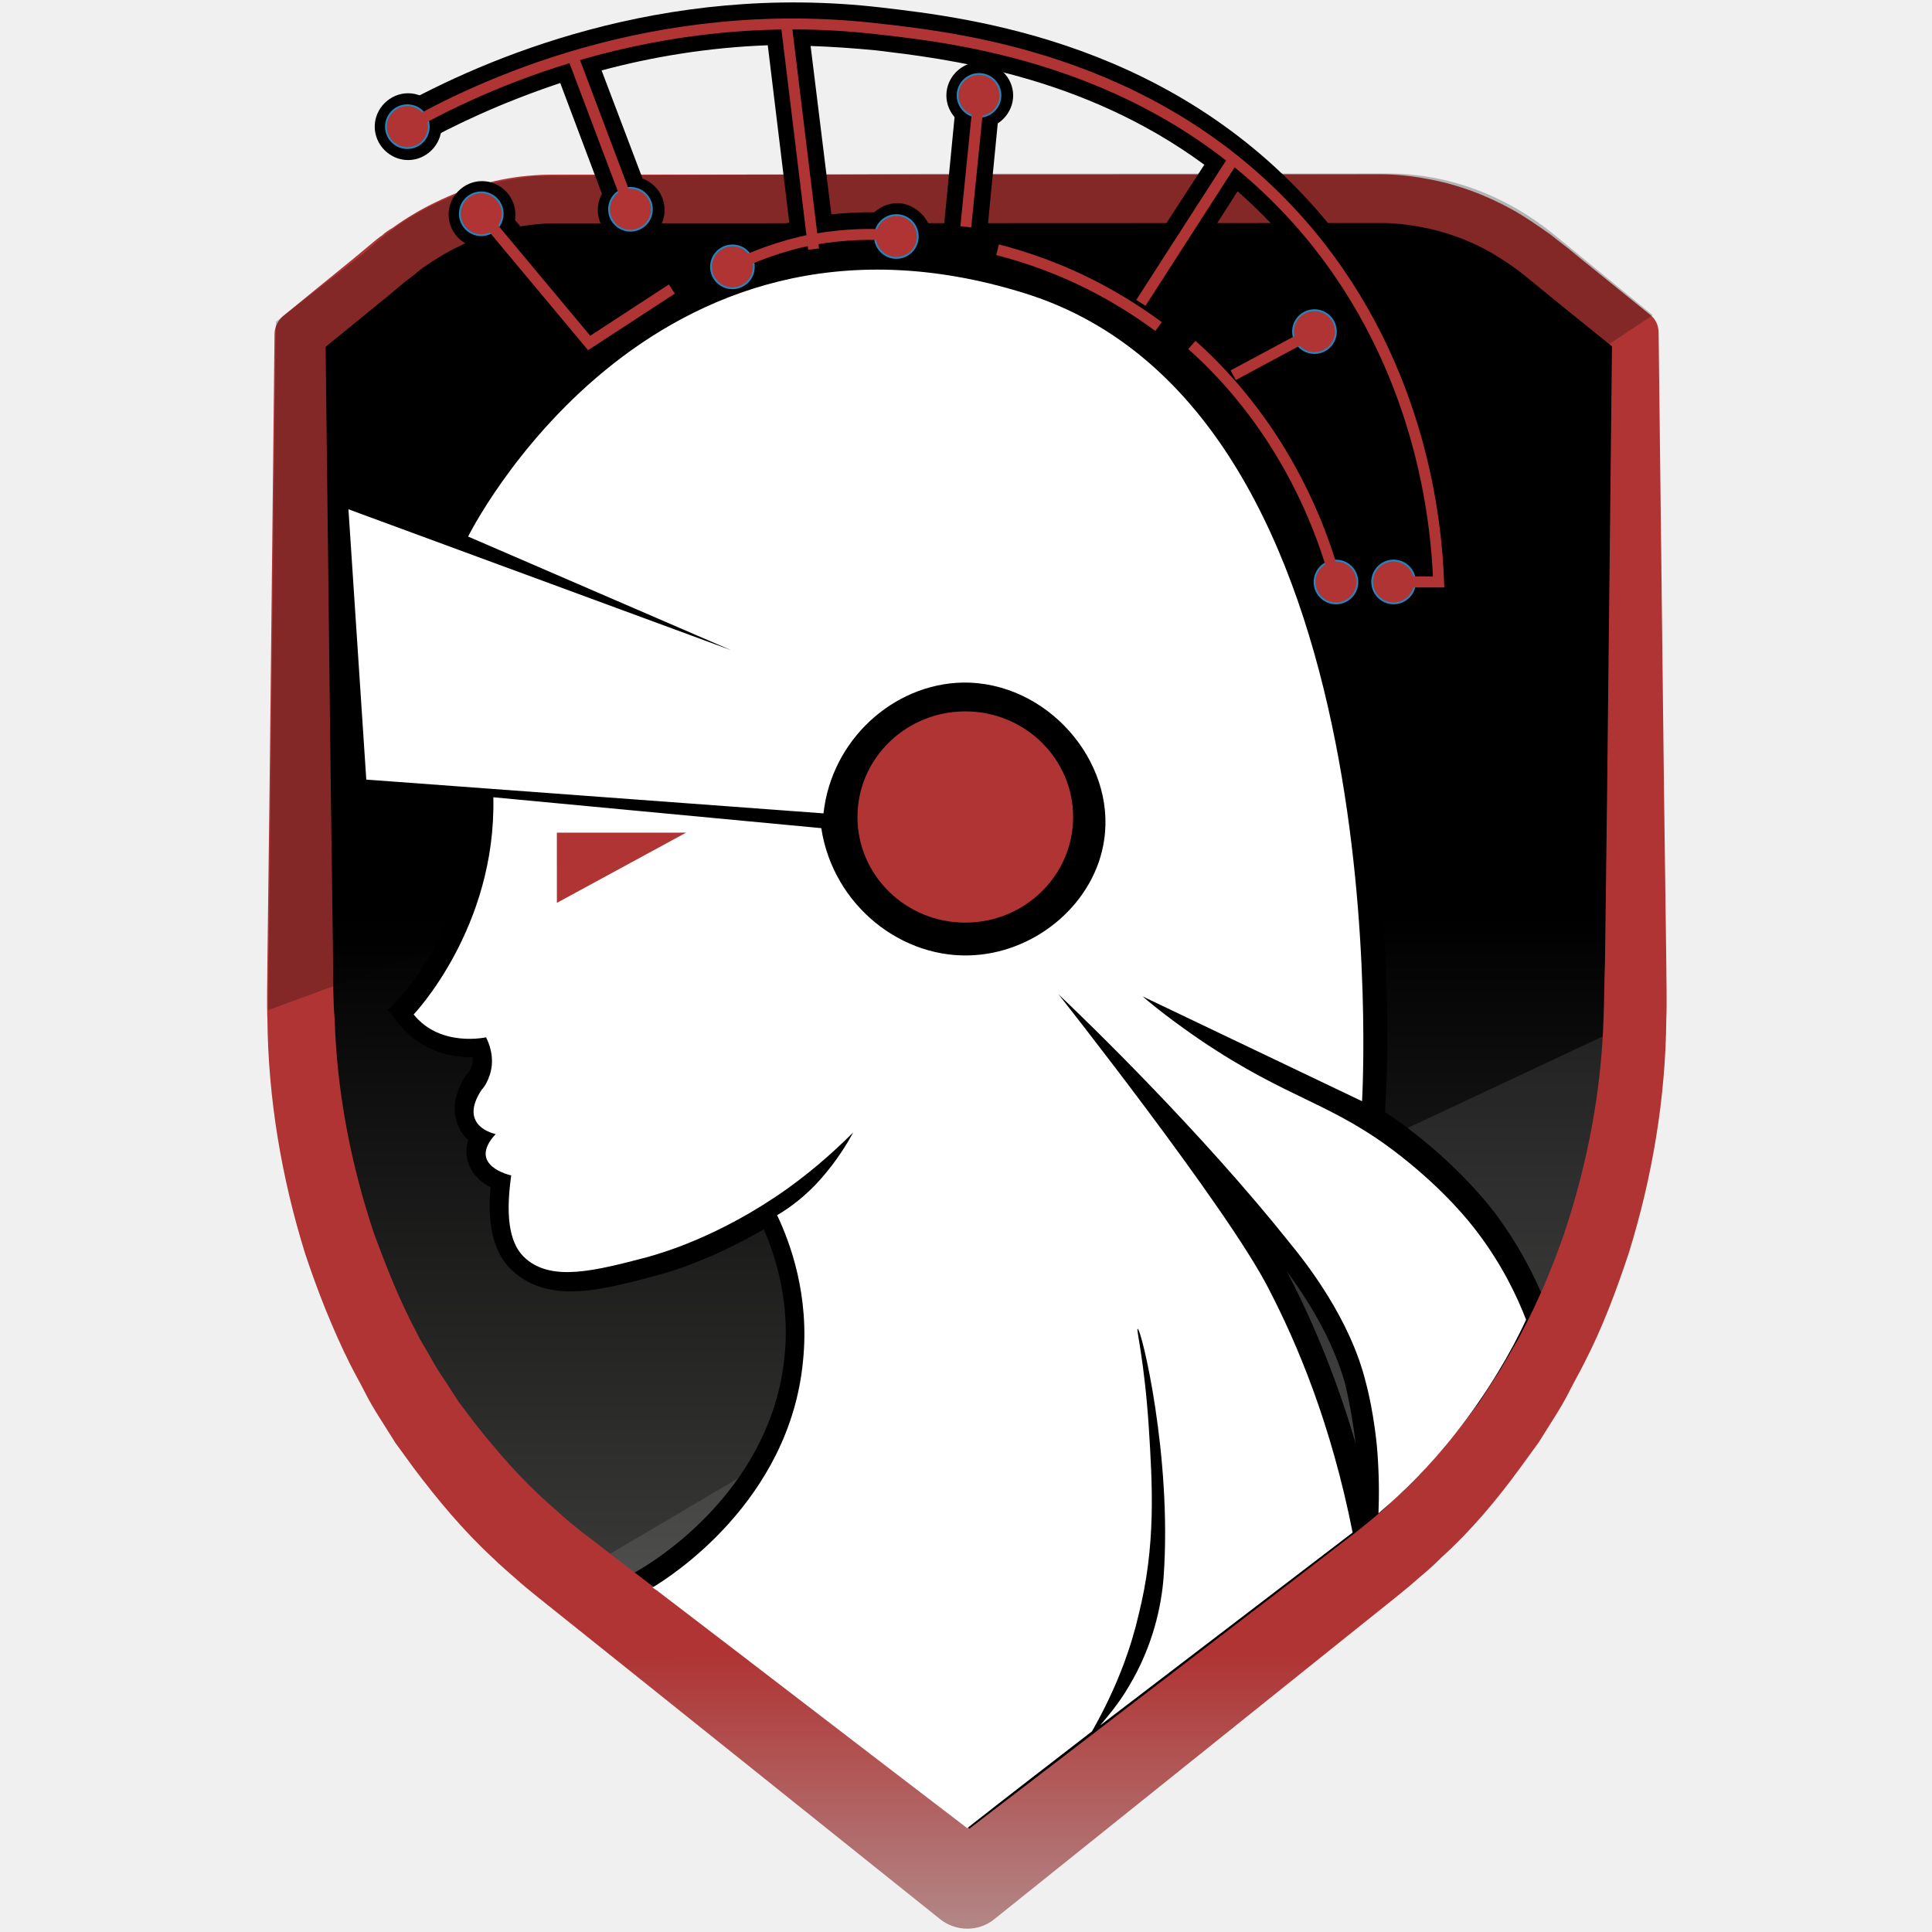
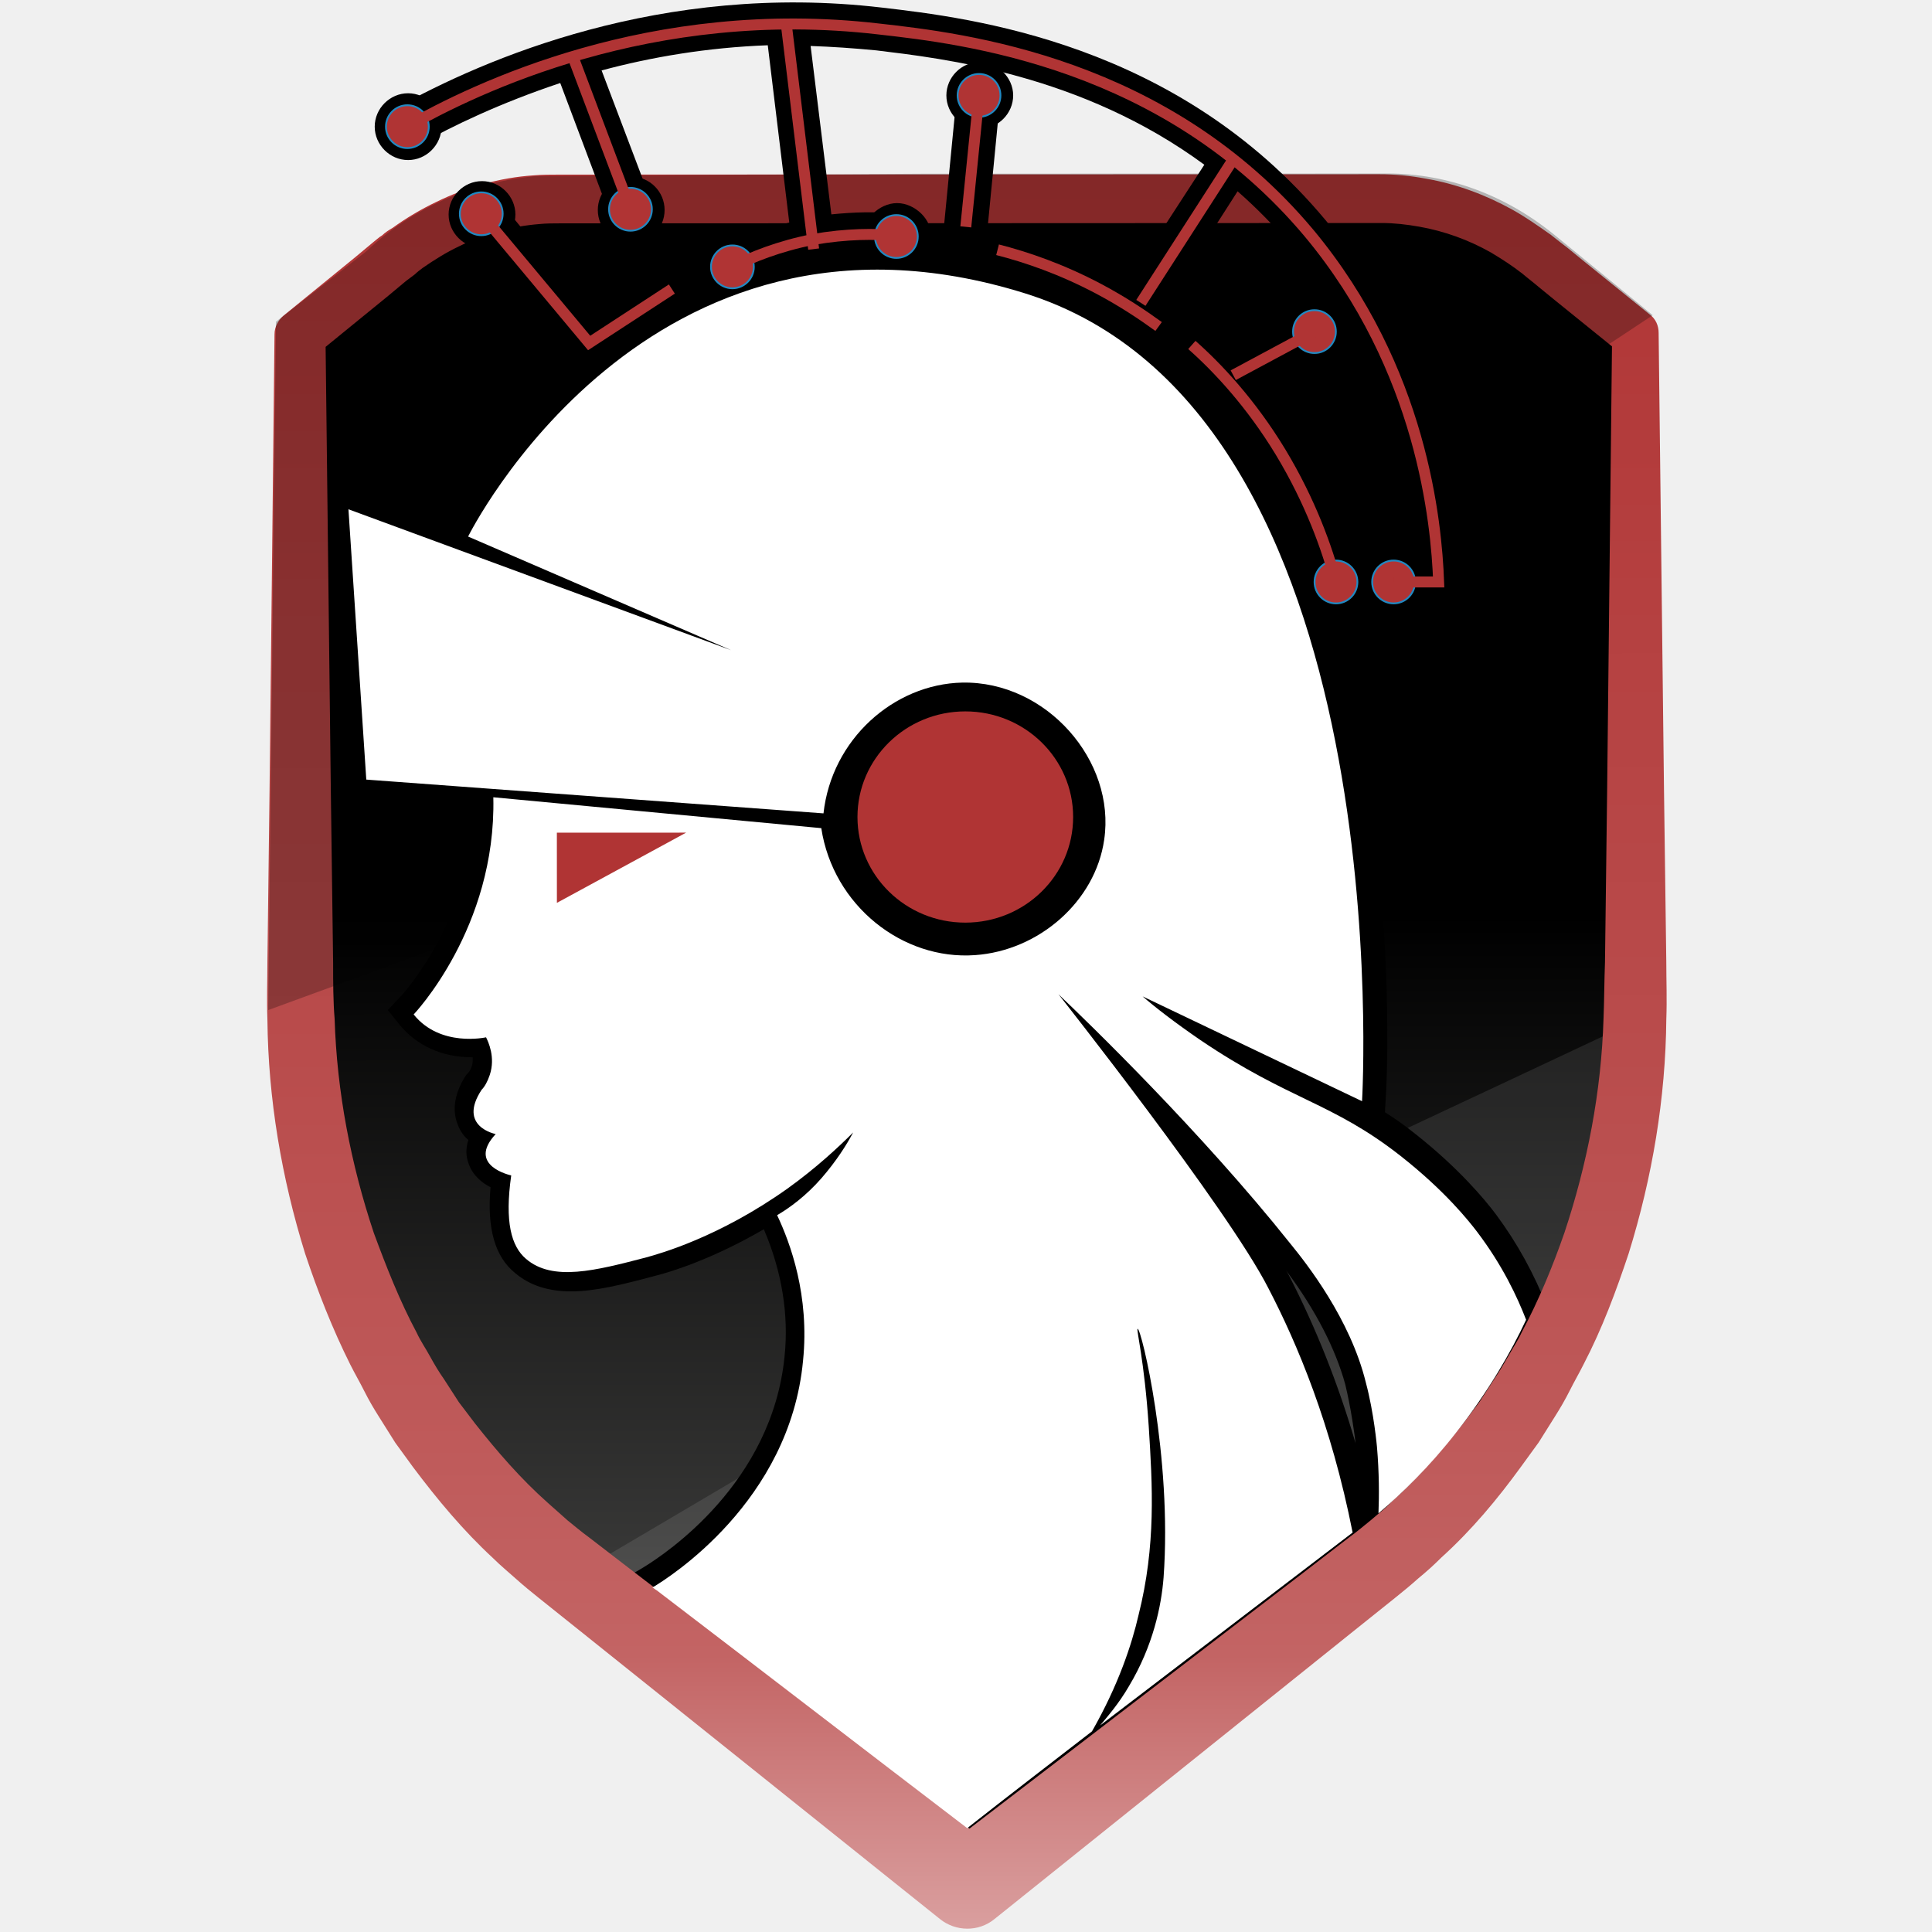
<svg xmlns="http://www.w3.org/2000/svg" width="512" height="512" viewBox="0 0 512 512" fill="none">
  <g clip-path="url(#clip0_5_84)">
    <path d="M264.75 52.681L365.554 52.639C380.821 52.633 395.7 58.107 408.427 68.28L433.294 88.43L433.367 264.005C433.393 324.292 407.971 380.674 365.51 413.967L265.131 492.695C265.131 492.695 261.022 496.024 256.717 499.353C252.605 496.027 248.297 492.702 248.297 492.702L147.852 414.058C105.364 380.801 79.894 324.636 79.869 264.153L79.795 88.775L104.645 68.603C117.168 58.42 132.237 52.933 147.505 52.926L248.309 52.884L264.75 52.877L264.75 52.681Z" fill="url(#paint0_linear_5_84)" />
    <path opacity="0.1" d="M441.589 266.742C441.616 329.769 414.825 388.501 370.407 423.165L265.136 505.222C265.136 505.222 260.636 508.747 256.331 512.077C251.828 508.555 247.52 505.23 247.52 505.23L142.18 423.261C186.797 397.013 231.413 370.57 276.03 344.323C331.412 318.463 386.599 292.603 441.589 266.742Z" fill="white" />
    <path d="M410.11 346.615C406.582 337.613 402.077 329.394 396.398 321.762C393.46 317.849 386.606 309.631 375.249 300.632C372.312 298.284 369.571 296.328 367.026 294.763L367.22 291.24C367.415 289.282 369.941 244.262 360.133 194.55C354.249 164.996 345.234 140.141 333.482 120.573C318.204 95.525 298.232 78.896 273.958 71.468C260.059 67.168 246.161 64.825 233.046 64.83C201.533 64.844 171.786 77.579 147.33 101.86C130.895 118.113 122.093 134.167 119.942 137.887L86.662 125.57L92.374 210.908L125.846 213.438C125.271 243.386 106.489 263.751 106.293 263.946L102.772 267.667L105.905 271.58C110.409 277.059 117.066 280.188 125.091 280.185L125.286 280.185C125.287 280.967 125.287 281.555 125.092 282.338C124.896 283.121 124.505 283.904 123.918 284.491L123.722 284.687L123.527 284.883C119.615 290.952 120.204 295.454 121.379 298.194C121.967 299.759 122.946 301.129 124.121 302.107C123.339 304.457 123.536 306.61 124.124 308.175C125.104 311.307 127.649 313.459 129.999 314.632C129.025 325.594 131.181 333.031 136.467 337.335C140.384 340.66 145.278 342.224 151.345 342.222C157.805 342.219 164.85 340.454 173.657 338.102C178.355 336.926 189.314 333.398 202.425 325.758C207.128 336.718 209.09 348.265 207.92 359.423C204.607 393.091 176.429 411.697 170.754 415.223L163.513 419.532L170.171 424.618L257.105 491.132L294.478 462.148C294.478 462.148 295.261 460.973 295.261 460.777L295.652 461.364L359.246 412.795L359.246 413.382L364.725 408.682L365.508 408.095L369.421 404.766C377.248 398.107 384.487 390.666 390.747 382.638C398.376 373.044 404.831 362.668 410.112 351.508L411.089 349.355L410.11 346.615ZM341.598 338.031C341.403 337.64 341.207 337.249 340.815 336.662C348.845 347.424 353.938 357.6 356.486 366.798C358.055 373.257 359.037 380.499 359.233 382.456C354.725 366.995 348.847 352.121 341.598 338.031Z" fill="black" />
    <path d="M264.748 46.222L354.395 46.185L365.551 46.18C369.662 46.178 373.773 46.568 377.883 47.349C385.909 48.716 393.74 51.649 400.788 55.561C404.312 57.517 407.64 59.864 410.969 62.211C412.731 63.581 413.906 64.559 415.472 65.733L419.78 69.254L437.206 83.34C438.773 84.514 439.556 86.275 439.557 88.232L439.557 88.428L440.978 209.392L441.382 239.731L441.584 254.802C441.587 259.891 441.784 264.785 441.591 270.07C441.404 291.013 437.889 311.959 431.634 332.122C428.311 342.106 424.596 352.09 419.707 361.487C418.533 363.837 417.164 366.186 415.991 368.535C414.817 370.885 413.448 373.234 412.079 375.388L407.776 382.24L403.081 388.702C396.821 397.317 389.974 405.54 381.951 412.786C379.995 414.744 378.038 416.506 375.886 418.269C373.929 420.031 371.777 421.794 369.82 423.361L358.08 432.761L263.572 508.55C259.267 512.075 253.199 511.882 249.087 508.556L154.515 432.846L142.767 423.456C140.809 421.891 138.655 420.13 136.697 418.369C134.739 416.609 132.585 414.848 130.627 412.891C122.795 405.652 115.94 397.434 109.478 388.825L104.777 382.367L100.468 375.519C99.097 373.366 97.726 371.018 96.55 368.669C95.375 366.321 94.004 363.973 92.829 361.625C88.127 352.231 84.208 342.25 80.876 332.269C74.604 312.111 71.072 291.169 70.868 270.225C70.67 264.94 70.864 259.851 70.862 254.958L71.051 239.886L71.43 209.547L72.749 88.582C72.748 86.625 73.726 84.863 75.096 83.688L94.076 68.216L98.772 64.3C99.554 63.712 100.337 62.929 101.315 62.341C102.098 61.558 103.076 60.971 104.055 60.383C107.577 57.837 111.491 55.486 115.6 53.527C123.624 49.609 132.431 47.061 141.434 46.47C143.587 46.273 145.936 46.272 148.089 46.272L154.157 46.269L166.489 46.264L264.748 46.222ZM264.753 59.141L166.69 59.182L154.358 59.187L148.486 59.19C146.529 59.191 144.767 59.191 142.81 59.388C135.568 59.978 128.327 61.939 121.673 65.269C118.346 66.836 115.215 68.795 112.084 70.949C111.302 71.537 110.519 72.124 109.932 72.712C109.149 73.299 108.367 73.887 107.584 74.474L102.888 78.391L83.908 93.862L86.255 88.772L87.676 209.736L88.08 240.075L88.282 255.146C88.284 260.235 88.286 265.325 88.68 270.022C89.275 289.4 93.002 308.58 99.078 326.781C102.409 335.783 105.936 344.786 110.441 353.2C111.421 355.353 112.792 357.31 113.967 359.463C115.142 361.615 116.318 363.572 117.689 365.529L121.606 371.595L125.914 377.269C131.79 384.705 138.056 391.945 145.105 398.205C146.868 399.77 148.63 401.335 150.392 402.901C152.35 404.466 153.917 405.835 156.07 407.4L168.014 416.595L264.151 490.151L249.667 490.157L345.742 416.52L357.678 407.315C359.83 405.749 361.396 404.378 363.352 402.811C365.113 401.245 367.07 399.874 368.635 398.111C375.679 391.845 381.94 384.6 387.809 377.16L392.112 371.481L396.024 365.412C397.394 363.454 398.567 361.3 399.741 359.343C400.914 357.189 402.284 355.231 403.262 353.078C407.76 344.659 411.475 335.654 414.603 326.649C420.663 308.443 424.374 289.259 424.953 269.881C425.147 265.183 425.145 260.094 425.338 255.005L425.528 239.933L425.907 209.594L427.226 88.629L429.577 93.717L412.151 79.631L407.843 76.11C406.472 74.936 404.906 73.762 403.535 72.588C400.794 70.437 398.053 68.676 395.116 66.916C389.243 63.591 382.782 61.245 376.127 60.073C372.799 59.487 369.472 59.097 366.144 59.099L354.987 59.103L264.753 59.141Z" fill="url(#paint1_linear_5_84)" />
    <path opacity="0.25" d="M263.182 46.027L367.704 45.983C383.559 45.977 399.024 51.647 412.143 62.407L437.989 83.535C381.437 120.944 324.885 158.354 268.529 195.763C202.772 219.67 136.819 243.577 71.062 267.681C71.82 206.807 72.382 146.128 73.139 85.254C81.161 78.987 88.988 72.916 97.011 66.649C101.511 62.341 108.946 56.466 119.514 52.156C128.321 48.433 136.346 47.255 141.826 46.666C176.471 46.455 211.116 46.245 245.761 46.035L263.182 46.027Z" fill="black" />
    <path d="M341.986 329.615C346.295 334.898 357.849 349.573 361.967 366.405C364.123 374.429 364.91 383.433 364.91 383.433C365.5 390.283 365.503 396.351 365.309 401.049C371.57 395.761 378.809 388.712 385.852 379.705C394.46 368.74 400.523 358.168 404.434 349.75C402.083 343.683 398.165 335.268 391.31 326.267C389.352 323.723 383.085 315.701 371.141 306.31C352.932 292.029 341.775 291.642 318.084 275.602C311.231 270.907 305.945 266.799 302.812 264.06L360.957 291.83C360.957 291.83 371.841 109.009 271.612 77.733C171.382 46.457 124.054 142.192 124.054 142.192L193.749 172.306L92.342 134.963L97.07 206.6L218.234 215.553C220.379 195.979 236.814 181.292 255.017 180.893C277.331 180.492 295.739 201.623 292.616 222.568C290.274 238.816 275.404 251.936 258.375 253.118C239.194 254.496 220.789 240.019 217.648 219.468L130.738 211.284C131.536 245.929 109.623 268.839 109.623 268.839C116.673 277.644 128.807 274.899 128.807 274.899C129.395 276.073 131.354 280.182 129.79 284.881C129.204 286.643 128.422 288.013 127.639 288.796C121.184 298.586 131.363 300.539 131.363 300.539C123.537 308.959 135.478 311.498 135.478 311.498C133.721 323.83 135.486 330.289 139.402 333.615C146.451 339.68 157.802 336.739 171.307 333.21C174.829 332.23 190.486 327.917 208.684 314.991C216.316 309.507 222.186 304.024 226.099 300.108C224.338 303.436 221.6 307.743 217.687 312.247C213.579 316.946 209.274 320.08 205.947 322.038C209.473 329.475 214.568 343.37 212.814 360.595C209.306 397.982 177.214 418.157 172.909 420.703C173.301 420.899 173.692 421.29 174.084 421.485C201.496 442.418 228.907 463.546 256.319 484.478C267.277 475.861 278.234 467.44 289.388 458.823C296.429 446.488 299.948 435.721 301.706 428.087C306.396 409.49 305.411 393.636 304.425 377.977C303.244 360.362 301.087 352.338 301.479 352.142C302.457 351.945 310.692 386.196 308.357 418.102C307.773 425.54 305.624 436.11 299.17 446.879C296.431 451.577 293.497 454.906 291.54 457.256C313.847 440.217 336.154 423.179 358.46 406.141C352.772 377.37 343.759 356.039 336.119 341.362C325.345 320.227 280.498 263.482 280.498 263.482C288.134 270.721 318.29 299.873 341.986 329.615Z" fill="white" />
    <path d="M255.827 244.506C271.61 244.499 284.399 231.962 284.393 216.504C284.386 201.045 271.587 188.519 255.804 188.526C240.021 188.532 227.232 201.069 227.238 216.528C227.245 231.986 240.044 244.513 255.827 244.506Z" fill="#B03434" />
    <path d="M147.575 220.672L147.583 239.267L181.829 220.658L147.575 220.672Z" fill="#B03434" />
    <path d="M369.318 159.901L387.13 159.893L386.932 154.021C386.14 133.274 380.447 93.15 351.268 58.322C311.905 11.166 257.097 4.73 233.607 1.999C175.275 -4.827 128.111 15.745 105.216 28.477L110.896 38.457C119.898 33.364 132.618 27.291 148.471 22L161.795 57.422L172.559 53.307L159.43 18.668C172.543 15.139 187.418 12.588 203.468 11.994L209.164 58.968C203.097 60.537 197.226 62.692 191.551 65.435L196.644 75.611C202.906 72.477 209.56 70.321 216.411 68.948C223.261 67.77 230.111 67.376 236.962 67.96L237.936 56.608C232.064 56.023 226.192 56.221 220.32 56.811L214.821 12.185C220.497 12.379 226.174 12.768 232.242 13.352C249.859 15.498 286.463 19.593 319.161 43.655L299.209 74.394C297.447 73.416 295.685 72.242 293.923 71.264C285.113 66.57 275.52 62.855 265.732 60.511L262.997 71.669C272.002 74.014 280.615 77.142 288.642 81.445C293.928 84.183 299.019 87.508 303.718 91.029L310.565 81.827C309.977 81.436 309.39 81.044 308.803 80.653L327.972 50.698C332.867 55.002 337.763 59.893 342.463 65.567C366.942 94.722 373.611 127.994 375.185 148.546L369.509 148.548L369.514 159.901L369.318 159.901Z" fill="black" />
    <path d="M333.866 102.174L351.087 92.771L345.602 82.595L326.033 93.173C324.075 91.021 321.921 89.064 319.767 87.108L312.137 95.528C320.948 103.354 328.39 112.55 334.658 122.726C340.925 132.901 345.628 144.056 348.569 155.603L359.724 152.663C356.391 139.941 351.297 128.003 344.442 116.849C341.308 111.762 337.783 106.87 333.866 102.174Z" fill="black" />
    <path d="M157.304 83.457L132.042 52.933L123.041 60.375L154.962 98.53L181.183 81.49L174.916 71.901L157.304 83.457Z" fill="black" />
    <path d="M253.585 24.715L250.196 59.588L261.69 60.706L265.08 25.832L253.585 24.715Z" fill="black" />
    <path d="M167.279 64.271C172.036 64.269 175.89 60.411 175.888 55.655C175.886 50.898 172.028 47.044 167.272 47.046C162.515 47.048 158.661 50.906 158.663 55.662C158.665 60.419 162.523 64.273 167.279 64.271Z" fill="black" stroke="black" stroke-width="0.476" stroke-miterlimit="10" />
    <path d="M108.15 24.953C103.453 24.955 99.54 28.871 99.542 33.569C99.544 38.266 103.46 42.179 108.158 42.178C112.855 42.176 116.768 38.259 116.766 33.562C116.764 28.864 112.848 24.951 108.15 24.953Z" fill="black" stroke="black" stroke-width="0.476" stroke-miterlimit="10" />
    <path d="M194.29 62.302C189.201 62.304 184.897 67.395 185.681 70.918C186.661 74.245 192.338 74.83 192.925 74.83C196.644 75.22 201.928 74.043 202.906 70.911C203.687 67.387 199.183 62.3 194.29 62.302Z" fill="black" stroke="black" stroke-width="0.476" stroke-miterlimit="10" />
    <path d="M237.739 54.063C233.042 54.065 228.542 58.569 229.131 62.679C229.719 66.202 234.026 68.158 237.55 68.352C241.073 68.35 245.574 66.391 246.355 62.672C246.941 58.561 242.437 54.061 237.739 54.063Z" fill="black" stroke="black" stroke-width="0.476" stroke-miterlimit="10" />
    <path d="M259.646 16.668C254.948 16.67 251.035 20.587 251.037 25.284C251.039 29.982 254.956 33.895 259.653 33.893C264.351 33.891 268.264 29.975 268.262 25.277C268.26 20.579 264.148 16.666 259.646 16.668Z" fill="black" stroke="black" stroke-width="0.476" stroke-miterlimit="10" />
    <path d="M357.153 87.875C357.151 83.178 353.234 79.265 348.537 79.266C343.839 79.269 339.926 83.185 339.928 87.882C339.93 92.58 343.846 96.493 348.544 96.491C353.242 96.489 357.155 92.573 357.153 87.875Z" fill="black" stroke="black" stroke-width="0.476" stroke-miterlimit="10" />
    <path d="M369.508 145.808C366.181 145.809 363.246 147.768 361.877 150.509C360.505 147.769 357.568 145.813 354.241 145.814C349.543 145.816 345.63 149.733 345.632 154.43C345.634 159.128 349.551 163.041 354.248 163.039C357.576 163.038 360.511 161.079 361.88 158.338C363.251 161.078 366.188 163.034 369.516 163.033C374.213 163.031 378.126 159.114 378.124 154.417C378.122 149.719 374.206 145.806 369.508 145.808Z" fill="black" stroke="black" stroke-width="0.476" stroke-miterlimit="10" />
    <path d="M127.734 48.237C123.036 48.239 119.123 52.156 119.125 56.853C119.127 61.551 123.043 65.464 127.741 65.462C132.439 65.46 136.352 61.544 136.35 56.846C136.348 52.148 132.431 48.235 127.734 48.237Z" fill="black" stroke="black" stroke-width="0.476" stroke-miterlimit="10" />
    <path d="M167.082 61.139C170.217 61.138 172.757 58.595 172.756 55.46C172.754 52.325 170.212 49.785 167.077 49.786C163.942 49.788 161.402 52.33 161.403 55.465C161.404 58.6 163.947 61.14 167.082 61.139Z" fill="#B03434" stroke="#2189C2" stroke-width="0.476" stroke-miterlimit="10" />
    <path d="M107.961 39.242C111.096 39.24 113.636 36.698 113.635 33.563C113.633 30.428 111.091 27.888 107.956 27.889C104.821 27.89 102.281 30.433 102.282 33.568C102.283 36.703 104.826 39.243 107.961 39.242Z" fill="#B03434" stroke="#2189C2" stroke-width="0.476" stroke-miterlimit="10" />
    <path d="M194.1 76.395C197.235 76.394 199.775 73.851 199.774 70.716C199.772 67.582 197.23 65.041 194.095 65.043C190.96 65.044 188.42 67.586 188.421 70.721C188.422 73.856 190.965 76.397 194.1 76.395Z" fill="#B03434" stroke="#2189C2" stroke-width="0.476" stroke-miterlimit="10" />
    <path d="M237.55 68.352C240.685 68.351 243.225 65.808 243.224 62.673C243.222 59.538 240.68 56.998 237.545 56.999C234.41 57.001 231.87 59.543 231.871 62.678C231.872 65.813 234.415 68.353 237.55 68.352Z" fill="#B03434" stroke="#2189C2" stroke-width="0.476" stroke-miterlimit="10" />
    <path d="M259.457 30.957C262.592 30.956 265.132 28.413 265.131 25.279C265.129 22.143 262.587 19.603 259.452 19.605C256.317 19.606 253.777 22.148 253.778 25.283C253.779 28.418 256.322 30.959 259.457 30.957Z" fill="#B03434" stroke="#2189C2" stroke-width="0.476" stroke-miterlimit="10" />
    <path d="M348.347 93.555C351.482 93.554 354.022 91.012 354.021 87.877C354.02 84.742 351.477 82.201 348.342 82.203C345.207 82.204 342.667 84.746 342.668 87.881C342.67 91.016 345.212 93.557 348.347 93.555Z" fill="#B03434" stroke="#2189C2" stroke-width="0.476" stroke-miterlimit="10" />
    <path d="M354.051 159.907C357.186 159.906 359.726 157.364 359.725 154.229C359.724 151.094 357.181 148.553 354.046 148.555C350.911 148.556 348.371 151.098 348.372 154.233C348.374 157.368 350.916 159.909 354.051 159.907Z" fill="#B03434" stroke="#2189C2" stroke-width="0.476" stroke-miterlimit="10" />
    <path d="M369.318 159.901C372.453 159.9 374.994 157.357 374.992 154.222C374.991 151.087 372.449 148.547 369.314 148.548C366.179 148.549 363.638 151.092 363.64 154.227C363.641 157.362 366.184 159.902 369.318 159.901Z" fill="#B03434" stroke="#2189C2" stroke-width="0.476" stroke-miterlimit="10" />
    <path d="M127.544 62.33C130.679 62.329 133.219 59.787 133.218 56.652C133.216 53.517 130.674 50.976 127.539 50.978C124.404 50.979 121.864 53.522 121.865 56.656C121.866 59.791 124.409 62.332 127.544 62.33Z" fill="#B03434" stroke="#2189C2" stroke-width="0.476" stroke-miterlimit="10" />
    <path d="M369.316 154.225C373.23 154.223 377.145 154.221 381.256 154.22C380.662 138.561 376.926 97.85 346.963 61.847C308.971 16.452 255.533 10.211 232.827 7.676C172.537 0.655 125.962 23.38 107.958 33.565" stroke="#B03434" stroke-width="2.898" stroke-miterlimit="10" />
    <path d="M194.097 70.719C199.186 68.172 206.426 65.233 215.43 63.468C224.433 61.898 232.066 61.895 237.547 62.48" stroke="#B03434" stroke-width="2.898" stroke-miterlimit="10" />
    <path d="M208.359 6.316L215.626 66.012" stroke="#B03434" stroke-width="2.898" stroke-miterlimit="10" />
    <path d="M264.365 66.188C271.999 68.142 281.2 71.27 291.185 76.55C297.45 79.875 302.736 83.396 307.044 86.526" stroke="#B03434" stroke-width="2.898" stroke-miterlimit="10" />
    <path d="M354.049 154.231C351.696 145.424 347.385 133.094 339.354 119.788C331.519 106.872 322.707 97.481 315.854 91.416" stroke="#B03434" stroke-width="2.898" stroke-miterlimit="10" />
    <path d="M326.795 42.281L302.344 80.264" stroke="#B03434" stroke-width="2.898" stroke-miterlimit="10" />
    <path d="M178.05 76.597C170.809 81.298 163.373 86.195 156.133 90.895L127.542 56.654" stroke="#B03434" stroke-width="2.898" stroke-miterlimit="10" />
    <path d="M151.795 14.952L167.08 55.462" stroke="#B03434" stroke-width="2.898" stroke-miterlimit="10" />
    <path d="M259.454 25.281L255.946 60.123" stroke="#B03434" stroke-width="2.898" stroke-miterlimit="10" />
    <path d="M348.344 87.879L326.818 99.436" stroke="#B03434" stroke-width="2.898" stroke-miterlimit="10" />
  </g>
  <defs>
    <linearGradient id="paint0_linear_5_84" x1="256.648" y1="499.533" x2="256.461" y2="52.751" gradientUnits="userSpaceOnUse">
      <stop stop-color="white" />
      <stop offset="0.059" stop-color="#A5A5A4" />
      <stop offset="0.142" stop-color="#3F3F3E" />
      <stop offset="0.575" />
    </linearGradient>
    <linearGradient id="paint1_linear_5_84" x1="256.654" y1="511.377" x2="256.456" y2="40.993" gradientUnits="userSpaceOnUse">
-       <stop stop-color="#b28787" />
-       <stop offset="0.154" stop-color="#B03434" />
-       <stop offset="0.299" stop-color="#B03434" />
-       <stop offset="0.494" stop-color="#B03434" />
-       <stop offset="0.751" stop-color="#B03434" />
+       <stop stop-color="#DA9F9F" />
+       <stop offset="0.154" stop-color="#C36464" />
+       <stop offset="0.299" stop-color="#BE5858" />
+       <stop offset="0.494" stop-color="#B94C4C" />
+       <stop offset="0.751" stop-color="#B54040" />
      <stop offset="1" stop-color="#B03434" />
    </linearGradient>
    <clipPath id="clip0_5_84">
      <rect width="512" height="512" fill="white" />
    </clipPath>
  </defs>
</svg>
